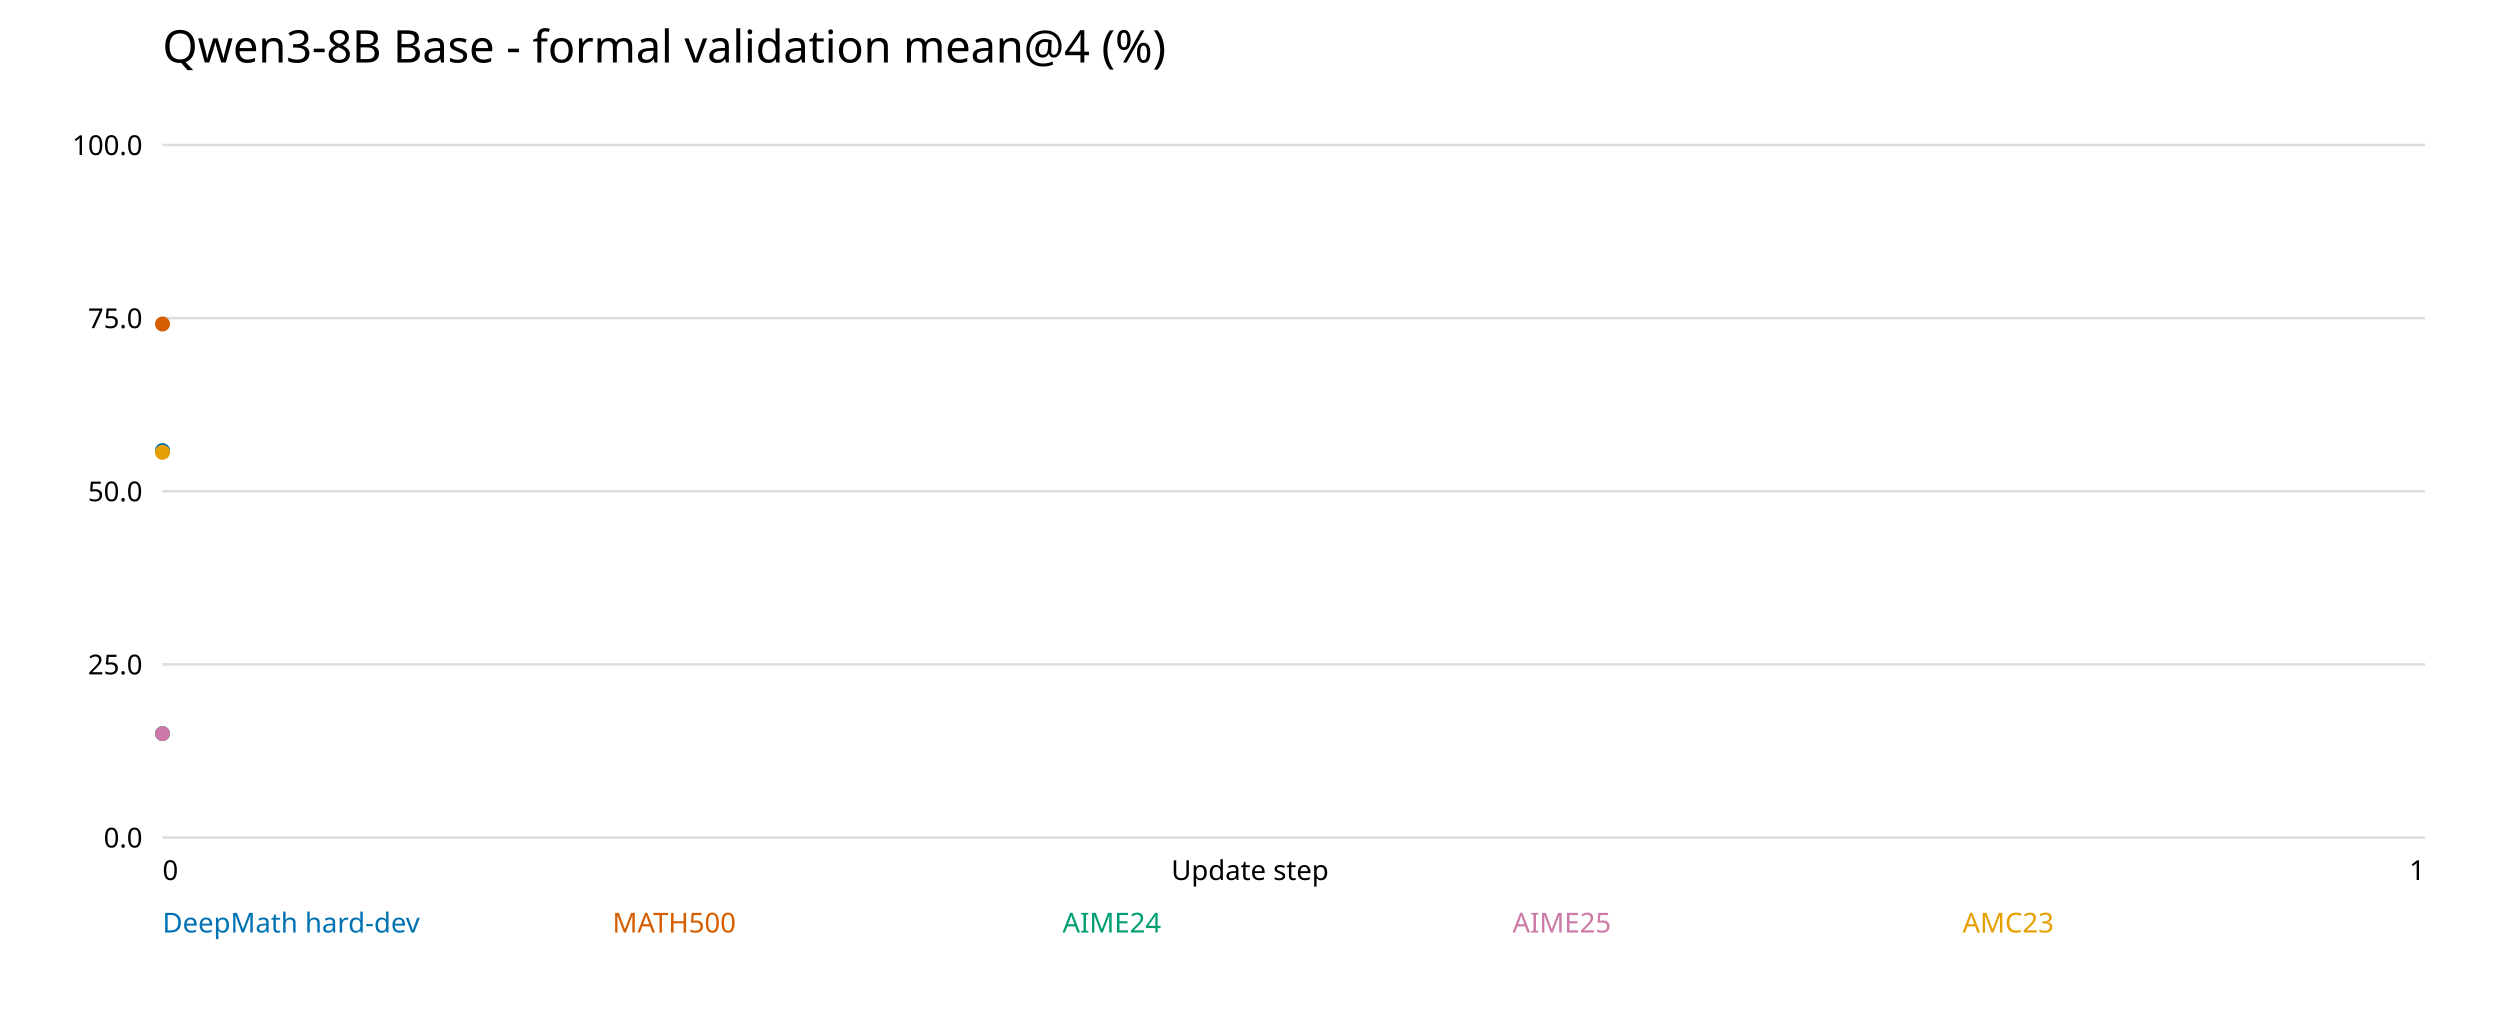
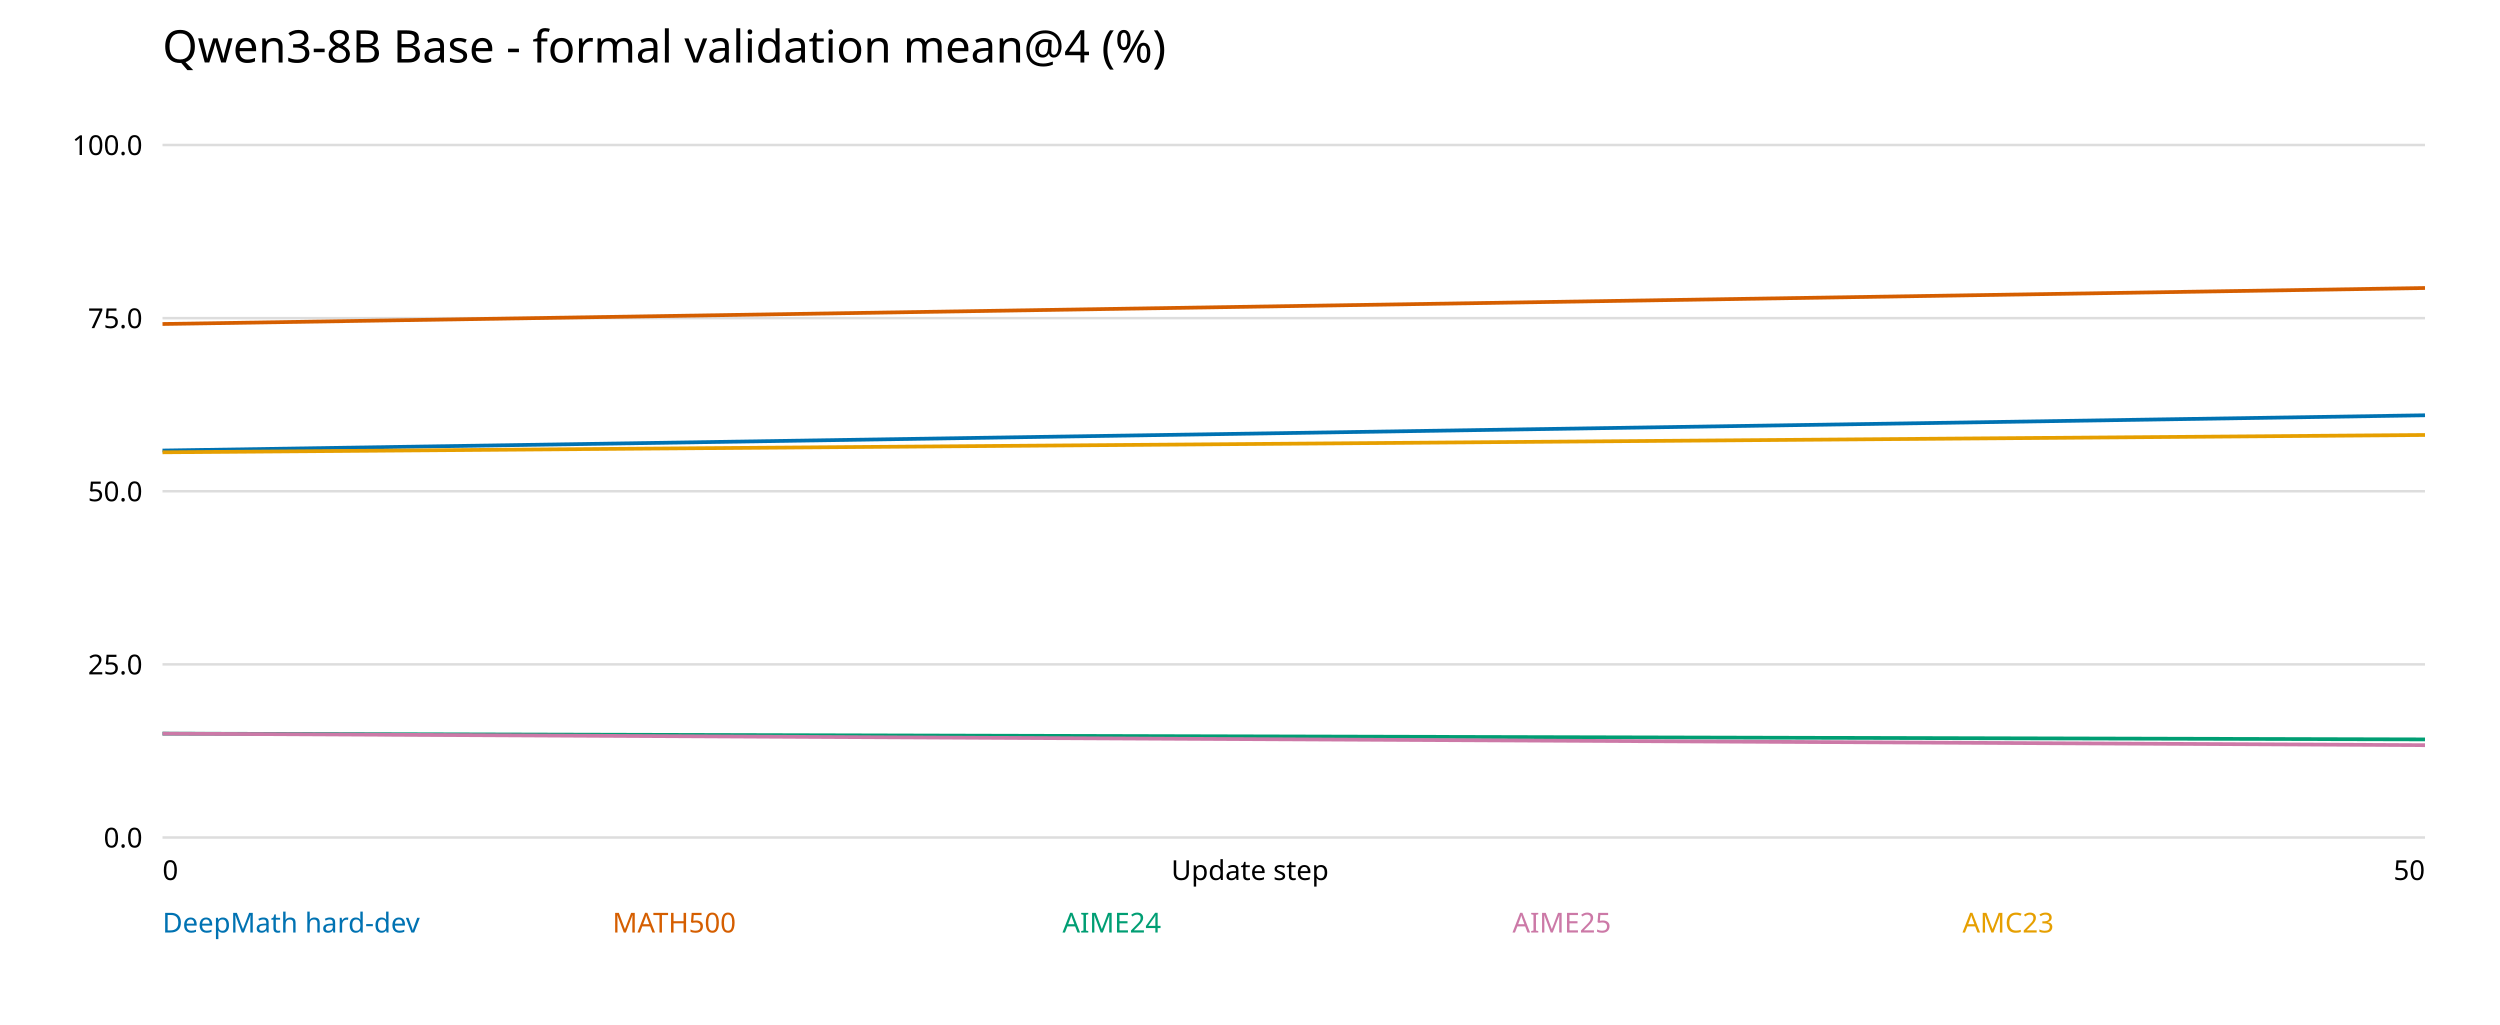
<svg xmlns="http://www.w3.org/2000/svg" width="1000" height="410" viewBox="0 0 1000 410">
  <rect width="100%" height="100%" fill="white" />
  <text x="65" y="25" font-family="sans-serif" font-size="18">Qwen3-8B Base - formal validation mean@4 (%)</text>
  <line x1="65" x2="970" y1="335" y2="335" stroke="#ddd" />
  <text x="57" y="339" text-anchor="end" font-family="sans-serif" font-size="11">0.0</text>
  <line x1="65" x2="970" y1="265.75" y2="265.75" stroke="#ddd" />
  <text x="57" y="269.75" text-anchor="end" font-family="sans-serif" font-size="11">25.0</text>
  <line x1="65" x2="970" y1="196.5" y2="196.5" stroke="#ddd" />
  <text x="57" y="200.5" text-anchor="end" font-family="sans-serif" font-size="11">50.0</text>
  <line x1="65" x2="970" y1="127.25" y2="127.25" stroke="#ddd" />
  <text x="57" y="131.25" text-anchor="end" font-family="sans-serif" font-size="11">75.0</text>
  <line x1="65" x2="970" y1="58" y2="58" stroke="#ddd" />
  <text x="57" y="62" text-anchor="end" font-family="sans-serif" font-size="11">100.0</text>
-   <polyline points="65.00,180.22" fill="none" stroke="#0072B2" stroke-width="1.5" />
-   <circle cx="65.00" cy="180.22" r="3" fill="#0072B2" />
+   <polyline points="65.00,180.22 970.00,166.11" fill="none" stroke="#0072B2" stroke-width="1.5" />
  <text x="65" y="373" fill="#0072B2" font-family="sans-serif" font-size="11">DeepMath hard-dev</text>
-   <polyline points="65.00,129.60" fill="none" stroke="#D55E00" stroke-width="1.5" />
-   <circle cx="65.00" cy="129.60" r="3" fill="#D55E00" />
+   <polyline points="65.00,129.60 970.00,115.20" fill="none" stroke="#D55E00" stroke-width="1.5" />
  <text x="245" y="373" fill="#D55E00" font-family="sans-serif" font-size="11">MATH500</text>
-   <polyline points="65.00,293.45" fill="none" stroke="#009E73" stroke-width="1.5" />
-   <circle cx="65.00" cy="293.45" r="3" fill="#009E73" />
+   <polyline points="65.00,293.45 970.00,295.76" fill="none" stroke="#009E73" stroke-width="1.5" />
  <text x="425" y="373" fill="#009E73" font-family="sans-serif" font-size="11">AIME24</text>
-   <polyline points="65.00,293.45" fill="none" stroke="#CC79A7" stroke-width="1.5" />
-   <circle cx="65.00" cy="293.45" r="3" fill="#CC79A7" />
+   <polyline points="65.00,293.45 970.00,298.07" fill="none" stroke="#CC79A7" stroke-width="1.5" />
  <text x="605" y="373" fill="#CC79A7" font-family="sans-serif" font-size="11">AIME25</text>
-   <polyline points="65.00,180.92" fill="none" stroke="#E69F00" stroke-width="1.5" />
-   <circle cx="65.00" cy="180.92" r="3" fill="#E69F00" />
+   <polyline points="65.00,180.92 970.00,173.99" fill="none" stroke="#E69F00" stroke-width="1.5" />
  <text x="785" y="373" fill="#E69F00" font-family="sans-serif" font-size="11">AMC23</text>
  <text x="65" y="352" font-family="sans-serif" font-size="11">0</text>
-   <text x="970" y="352" text-anchor="end" font-family="sans-serif" font-size="11">1</text>
+   <text x="970" y="352" text-anchor="end" font-family="sans-serif" font-size="11">50</text>
  <text x="500" y="352" text-anchor="middle" font-family="sans-serif" font-size="11">Update step</text>
</svg>
